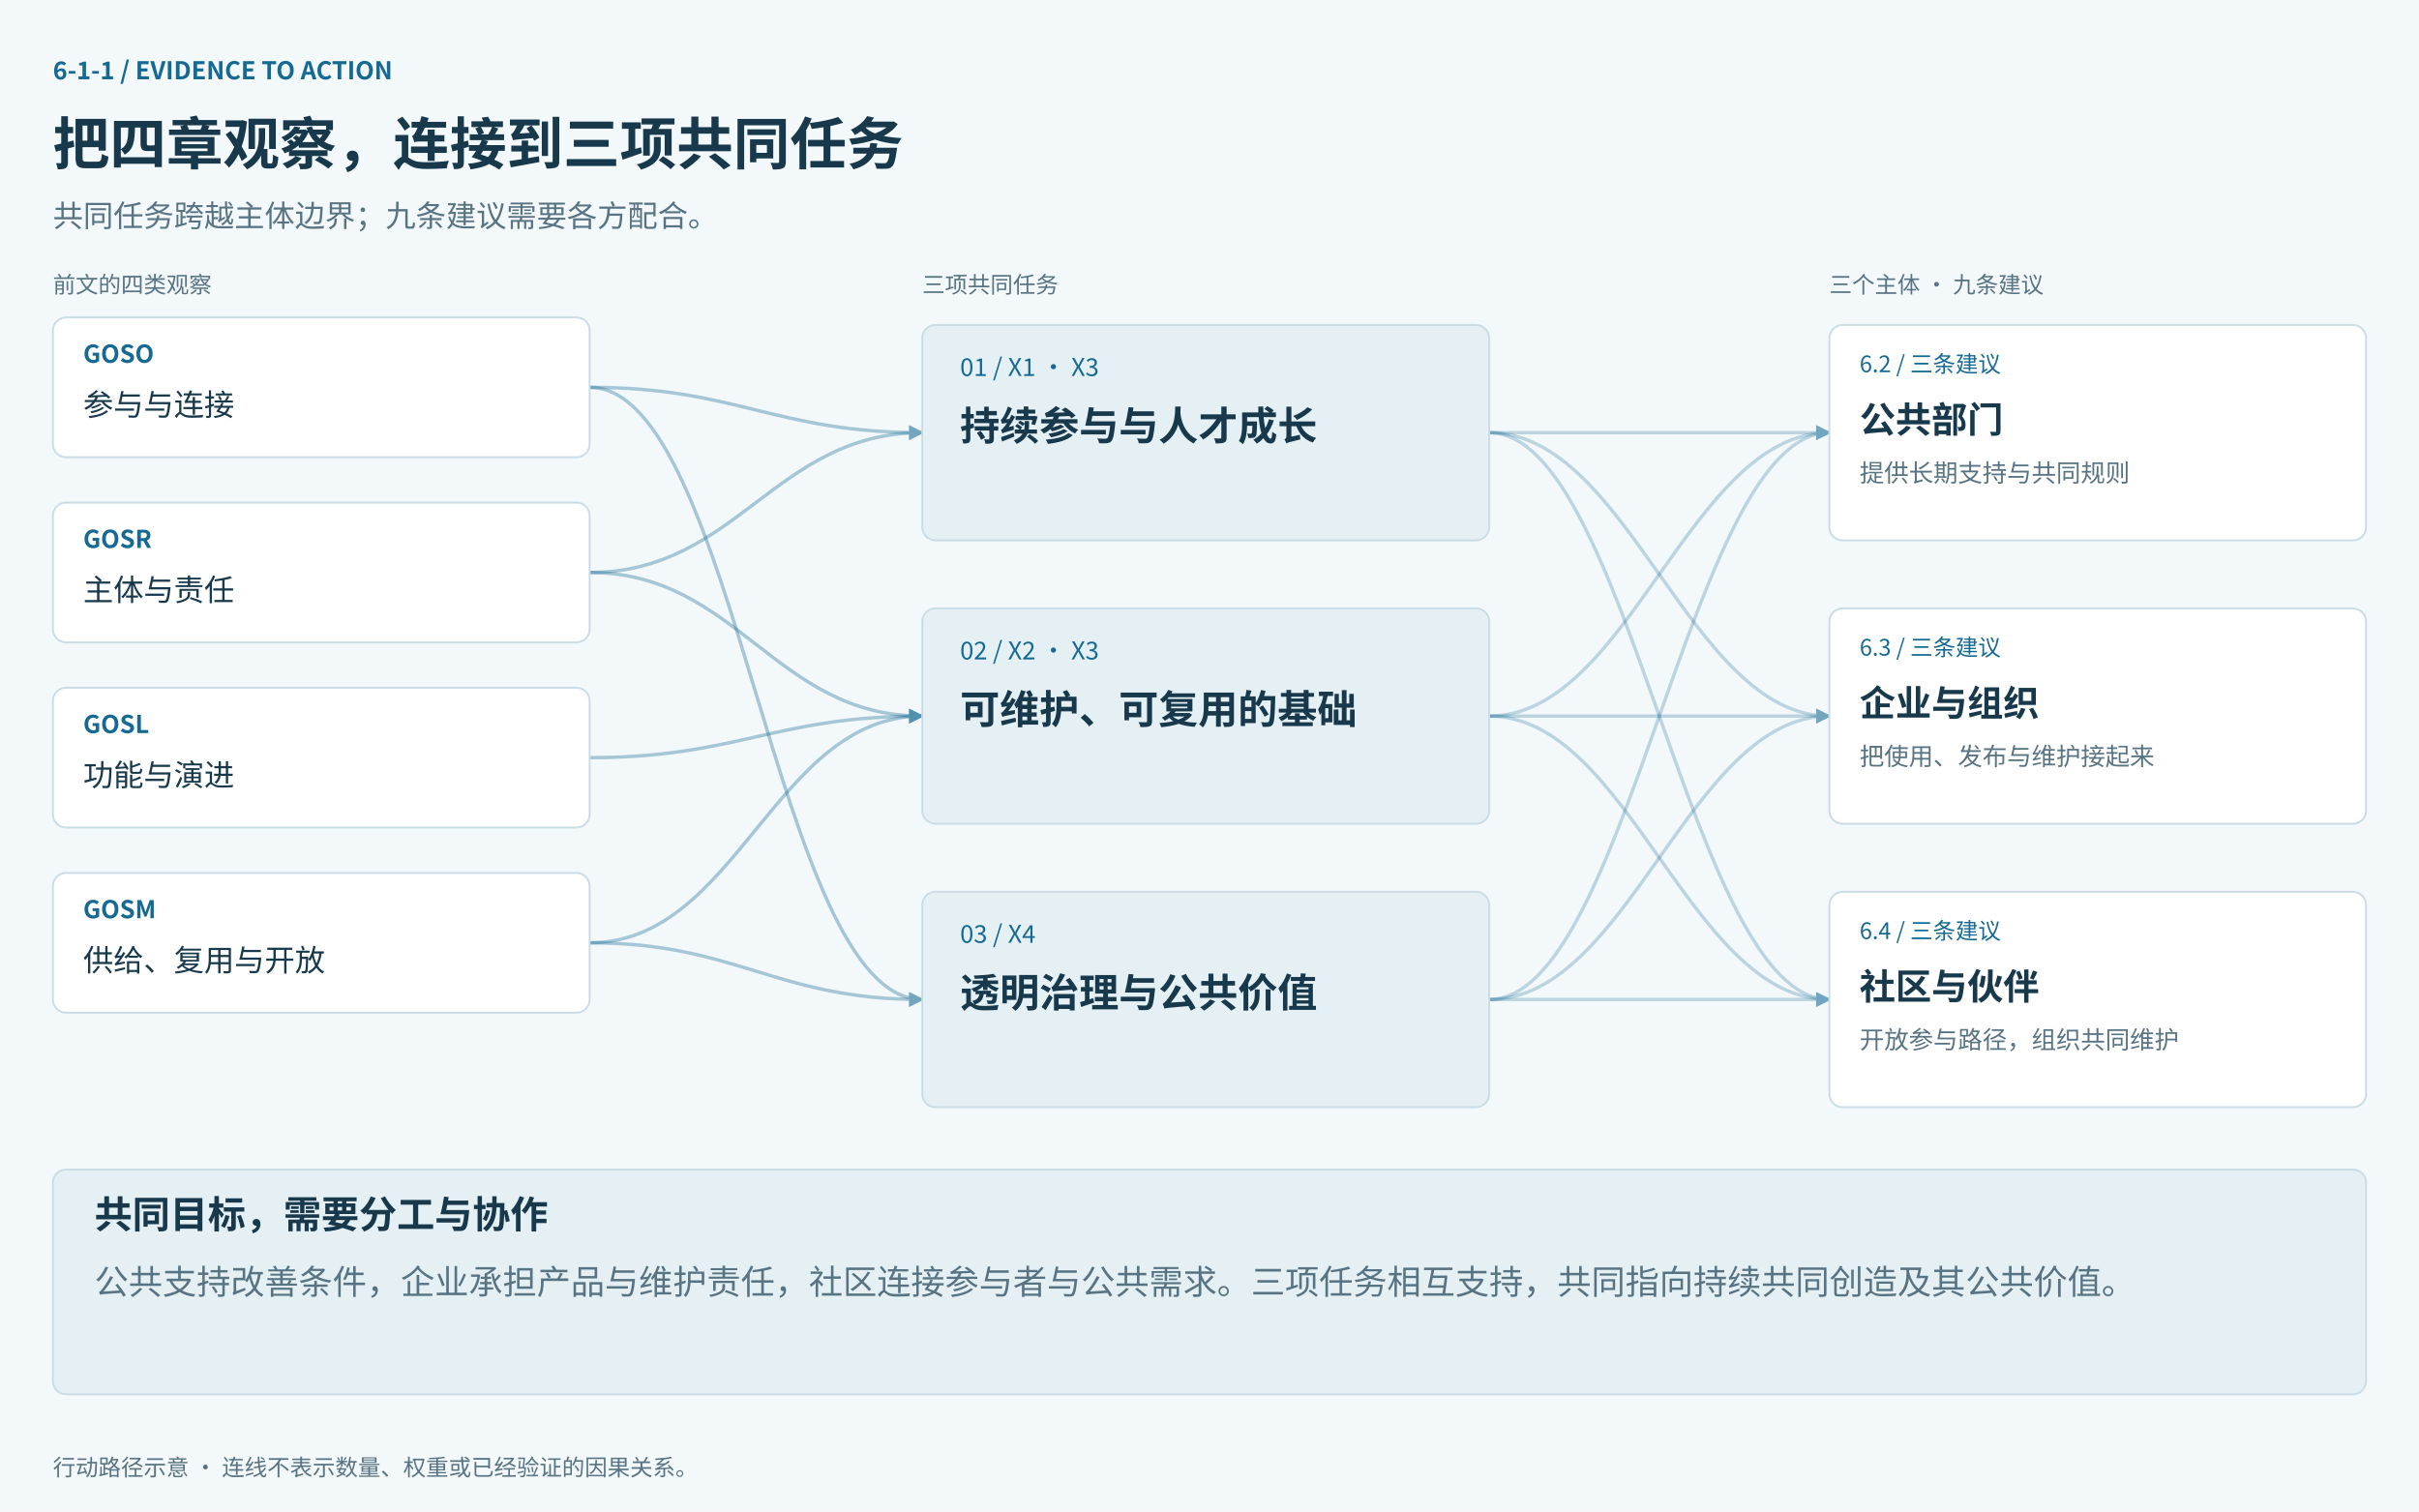
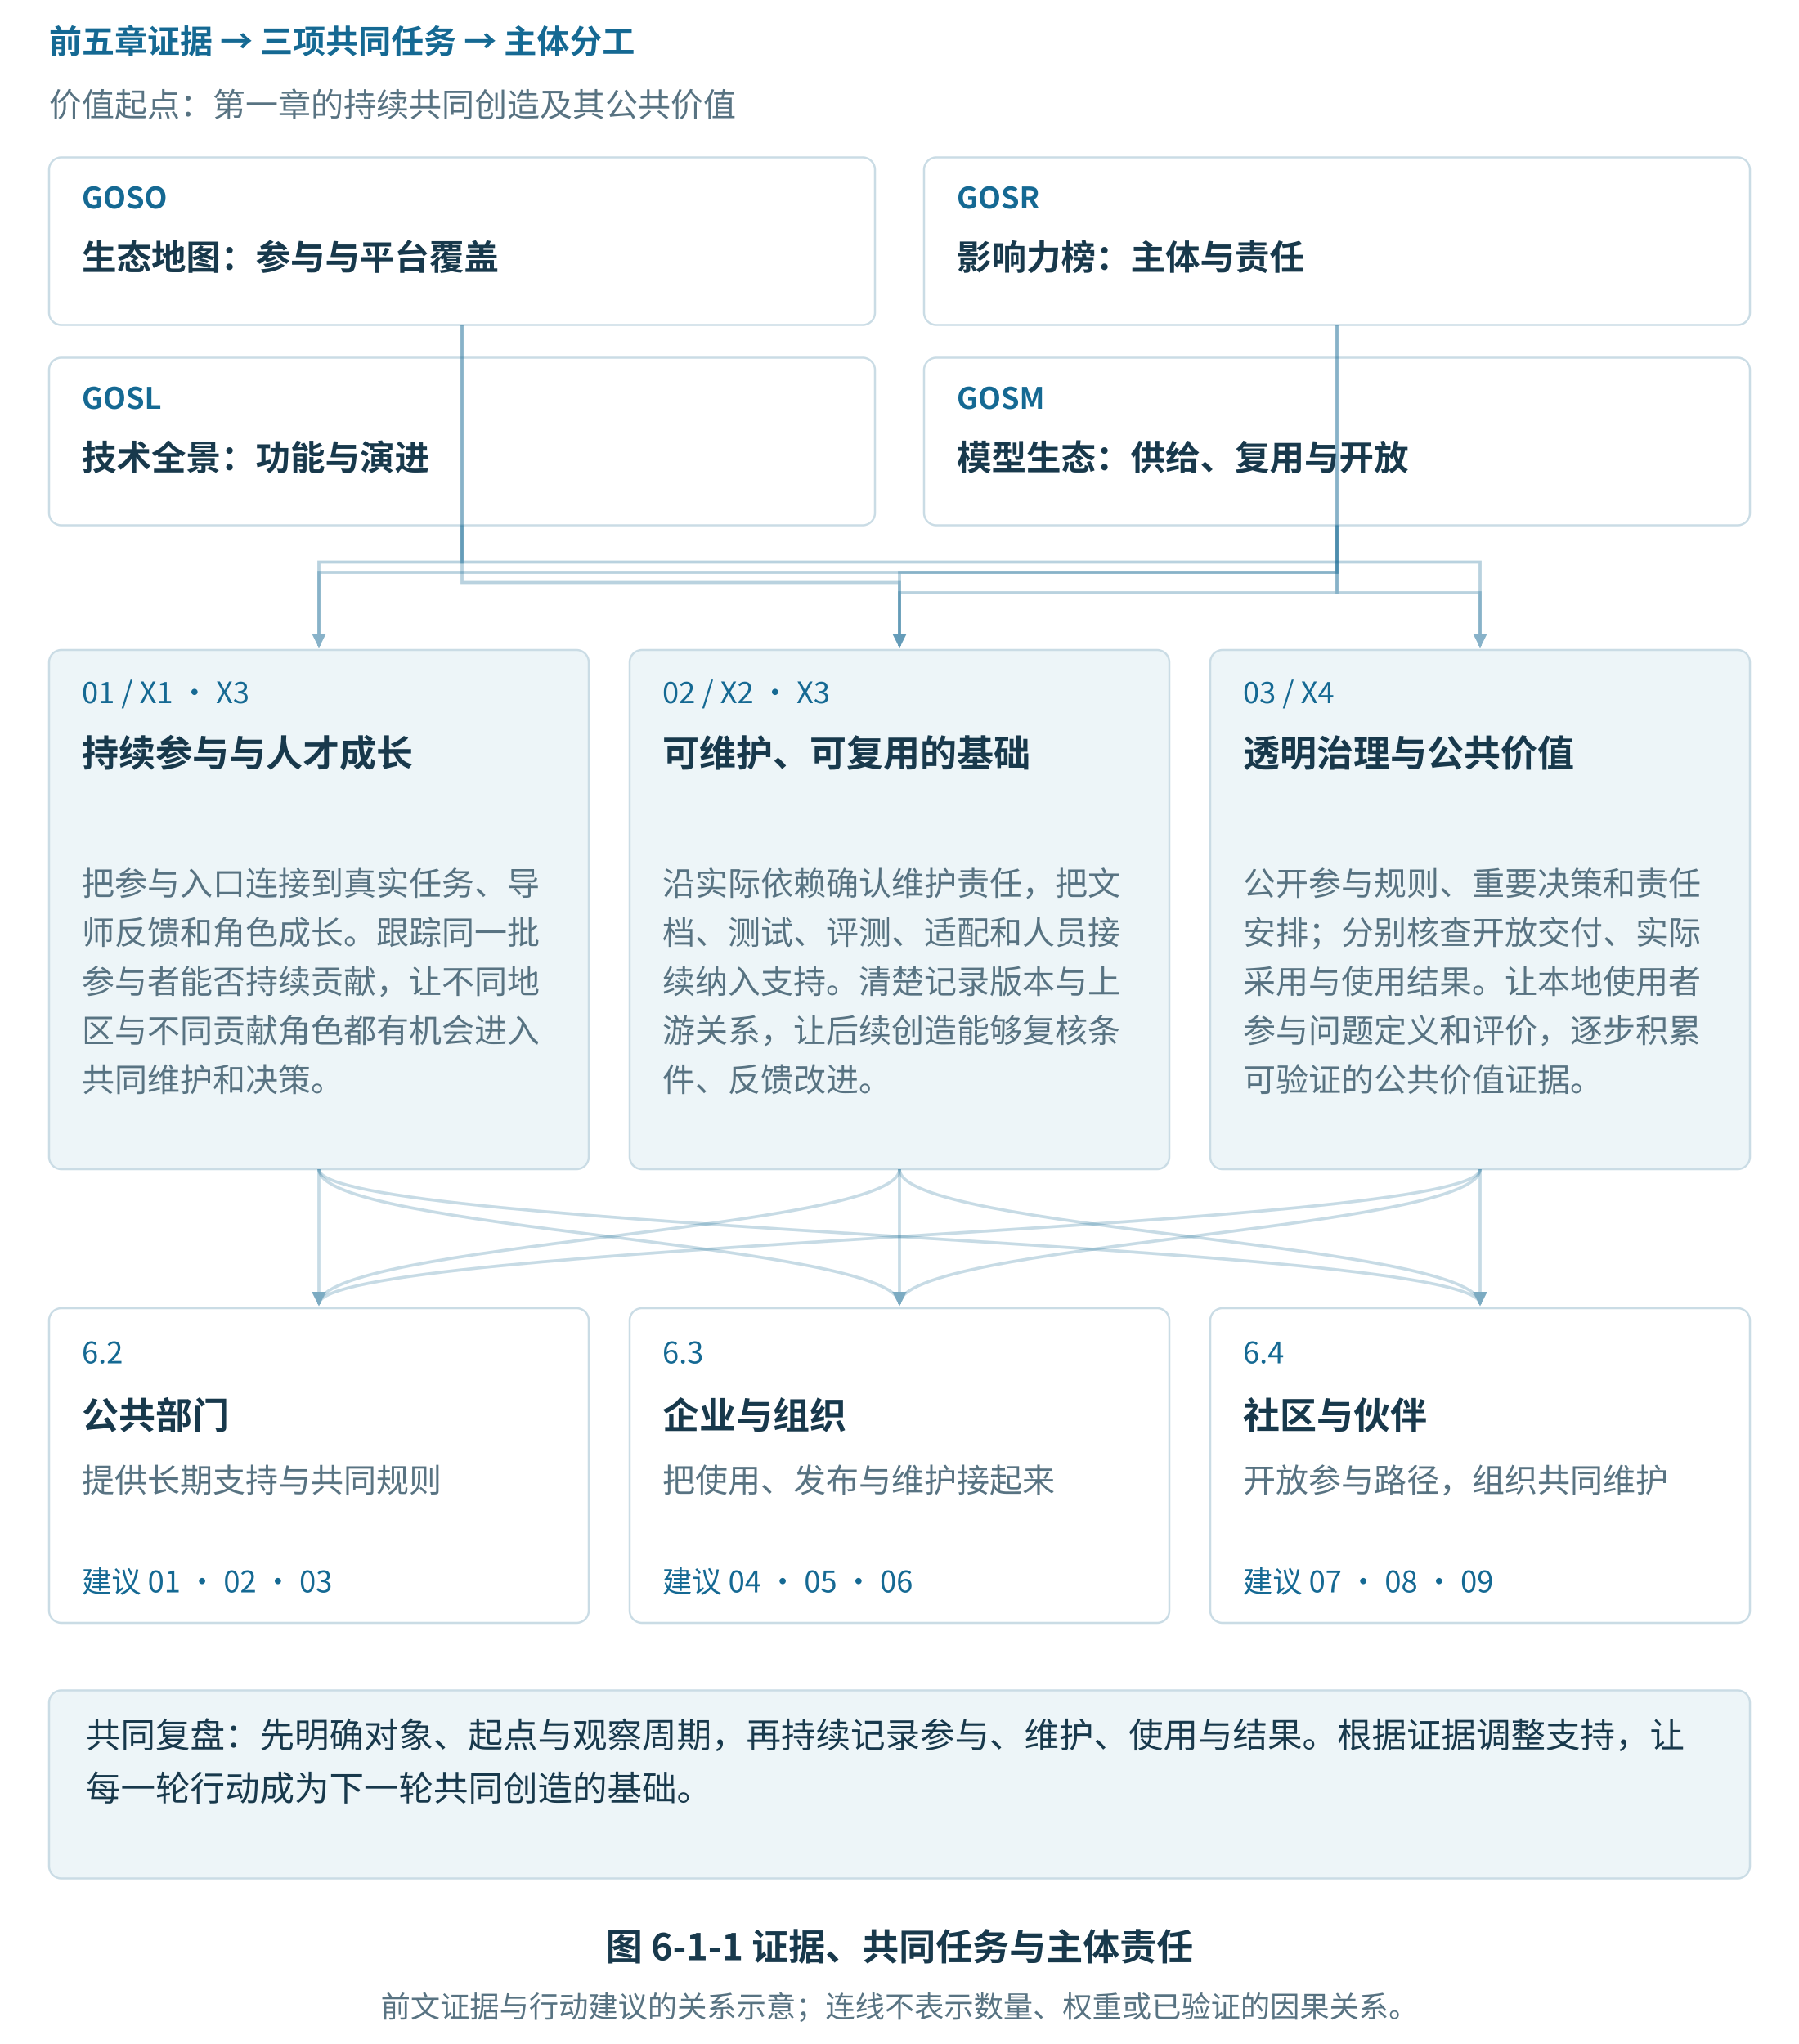
- <svg xmlns="http://www.w3.org/2000/svg" width="1280" height="800" viewBox="0 0 1280 800" role="img">
-   <rect width="1280" height="800" fill="#f3f8fa" />
+ <svg xmlns="http://www.w3.org/2000/svg" width="880" height="1000" viewBox="0 0 880 1000" role="img">
  <defs>
-     <marker id="arrow" markerWidth="8" markerHeight="8" refX="7" refY="4" orient="auto" markerUnits="userSpaceOnUse">
-       <path d="M0 0L8 4L0 8" fill="#156993" />
+     <marker id="arrow" markerWidth="7" markerHeight="7" refX="6" refY="3.5" orient="auto" markerUnits="userSpaceOnUse">
+       <path d="M0 0L7 3.5L0 7" fill="#156993" />
    </marker>
  </defs>
+   <rect width="880" height="1000" fill="#ffffff" />
  <g font-family="Noto Sans CJK SC,Arial,sans-serif" fill="#18394c">
-     <text x="28" y="42" font-size="13" font-weight="600" fill="#156993">6-1-1 / EVIDENCE TO ACTION</text>
-     <text x="28" y="87" font-size="30" font-weight="600" fill="#18394c">把四章观察，连接到三项共同任务</text>
-     <text x="28" y="120" font-size="16" font-weight="400" fill="#587382">共同任务跨越主体边界；九条建议需要各方配合。</text>
-     <path d="M312 205C390 205 410 229 488 229" stroke="#156993" stroke-width="1.8" fill="none" opacity="0.35" marker-end="url(#arrow)" />
-     <path d="M312 205C390 205 410 529 488 529" stroke="#156993" stroke-width="1.8" fill="none" opacity="0.35" marker-end="url(#arrow)" />
-     <path d="M312 303C390 303 410 229 488 229" stroke="#156993" stroke-width="1.8" fill="none" opacity="0.35" marker-end="url(#arrow)" />
-     <path d="M312 303C390 303 410 379 488 379" stroke="#156993" stroke-width="1.8" fill="none" opacity="0.35" marker-end="url(#arrow)" />
-     <path d="M312 401C390 401 410 379 488 379" stroke="#156993" stroke-width="1.8" fill="none" opacity="0.35" marker-end="url(#arrow)" />
-     <path d="M312 499C390 499 410 379 488 379" stroke="#156993" stroke-width="1.8" fill="none" opacity="0.35" marker-end="url(#arrow)" />
-     <path d="M312 499C390 499 410 529 488 529" stroke="#156993" stroke-width="1.8" fill="none" opacity="0.35" marker-end="url(#arrow)" />
-     <path d="M788 229C862 229 894 229 968 229" stroke="#156993" stroke-width="1.8" fill="none" opacity="0.25" marker-end="url(#arrow)" />
-     <path d="M788 229C862 229 894 379 968 379" stroke="#156993" stroke-width="1.8" fill="none" opacity="0.25" marker-end="url(#arrow)" />
-     <path d="M788 229C862 229 894 529 968 529" stroke="#156993" stroke-width="1.8" fill="none" opacity="0.25" marker-end="url(#arrow)" />
-     <path d="M788 379C862 379 894 229 968 229" stroke="#156993" stroke-width="1.8" fill="none" opacity="0.25" marker-end="url(#arrow)" />
-     <path d="M788 379C862 379 894 379 968 379" stroke="#156993" stroke-width="1.8" fill="none" opacity="0.25" marker-end="url(#arrow)" />
-     <path d="M788 379C862 379 894 529 968 529" stroke="#156993" stroke-width="1.8" fill="none" opacity="0.25" marker-end="url(#arrow)" />
-     <path d="M788 529C862 529 894 229 968 229" stroke="#156993" stroke-width="1.8" fill="none" opacity="0.25" marker-end="url(#arrow)" />
-     <path d="M788 529C862 529 894 379 968 379" stroke="#156993" stroke-width="1.8" fill="none" opacity="0.25" marker-end="url(#arrow)" />
-     <path d="M788 529C862 529 894 529 968 529" stroke="#156993" stroke-width="1.8" fill="none" opacity="0.25" marker-end="url(#arrow)" />
-     <text x="28" y="155" font-size="12" font-weight="400" fill="#587382">前文的四类观察</text>
-     <text x="488" y="155" font-size="12" font-weight="400" fill="#587382">三项共同任务</text>
-     <text x="968" y="155" font-size="12" font-weight="400" fill="#587382">三个主体 · 九条建议</text>
-     <rect x="28" y="168" width="284" height="74" rx="7" fill="#fff" stroke="#cadce5" />
-     <text x="44" y="192" font-size="13" font-weight="600" fill="#156993">GOSO</text>
-     <text x="44" y="220" font-size="16" font-weight="400" fill="#18394c">参与与连接</text>
-     <rect x="28" y="266" width="284" height="74" rx="7" fill="#fff" stroke="#cadce5" />
-     <text x="44" y="290" font-size="13" font-weight="600" fill="#156993">GOSR</text>
-     <text x="44" y="318" font-size="16" font-weight="400" fill="#18394c">主体与责任</text>
-     <rect x="28" y="364" width="284" height="74" rx="7" fill="#fff" stroke="#cadce5" />
-     <text x="44" y="388" font-size="13" font-weight="600" fill="#156993">GOSL</text>
-     <text x="44" y="416" font-size="16" font-weight="400" fill="#18394c">功能与演进</text>
-     <rect x="28" y="462" width="284" height="74" rx="7" fill="#fff" stroke="#cadce5" />
-     <text x="44" y="486" font-size="13" font-weight="600" fill="#156993">GOSM</text>
-     <text x="44" y="514" font-size="16" font-weight="400" fill="#18394c">供给、复用与开放</text>
-     <rect x="488" y="172" width="300" height="114" rx="7" fill="#e5f0f4" stroke="#cadce5" />
-     <text x="508" y="199" font-size="13" font-weight="400" fill="#156993">01 / X1 · X3</text>
-     <text x="508" y="233" font-size="21" font-weight="600" fill="#18394c">持续参与与人才成长</text>
-     <rect x="488" y="322" width="300" height="114" rx="7" fill="#e5f0f4" stroke="#cadce5" />
-     <text x="508" y="349" font-size="13" font-weight="400" fill="#156993">02 / X2 · X3</text>
-     <text x="508" y="383" font-size="21" font-weight="600" fill="#18394c">可维护、可复用的基础</text>
-     <rect x="488" y="472" width="300" height="114" rx="7" fill="#e5f0f4" stroke="#cadce5" />
-     <text x="508" y="499" font-size="13" font-weight="400" fill="#156993">03 / X4</text>
-     <text x="508" y="533" font-size="21" font-weight="600" fill="#18394c">透明治理与公共价值</text>
-     <rect x="968" y="172" width="284" height="114" rx="7" fill="#fff" stroke="#cadce5" />
-     <text x="984" y="197" font-size="12" font-weight="400" fill="#156993">6.2 / 三条建议</text>
-     <text x="984" y="229" font-size="19" font-weight="600" fill="#18394c">公共部门</text>
-     <text x="984" y="255" font-size="13" font-weight="400" fill="#587382">提供长期支持与共同规则</text>
-     <rect x="968" y="322" width="284" height="114" rx="7" fill="#fff" stroke="#cadce5" />
-     <text x="984" y="347" font-size="12" font-weight="400" fill="#156993">6.3 / 三条建议</text>
-     <text x="984" y="379" font-size="19" font-weight="600" fill="#18394c">企业与组织</text>
-     <text x="984" y="405" font-size="13" font-weight="400" fill="#587382">把使用、发布与维护接起来</text>
-     <rect x="968" y="472" width="284" height="114" rx="7" fill="#fff" stroke="#cadce5" />
-     <text x="984" y="497" font-size="12" font-weight="400" fill="#156993">6.4 / 三条建议</text>
-     <text x="984" y="529" font-size="19" font-weight="600" fill="#18394c">社区与伙伴</text>
-     <text x="984" y="555" font-size="13" font-weight="400" fill="#587382">开放参与路径，组织共同维护</text>
-     <rect x="28" y="619" width="1224" height="119" rx="7" fill="#e5f0f4" stroke="#cadce5" />
-     <text x="50" y="650" font-size="20" font-weight="600" fill="#18394c">共同目标，需要分工与协作</text>
-     <text x="50" y="685" font-size="18" font-weight="400" fill="#587382">公共支持改善条件，企业承担产品与维护责任，社区连接参与者与公共需求。三项任务相互支持，共同指向持续共同创造及其公共价值。</text>
-     <text x="28" y="781" font-size="12" font-weight="400" fill="#587382">行动路径示意 · 连线不表示数量、权重或已经验证的因果关系。</text>
+     <text x="24" y="26" text-anchor="start" font-size="16" font-weight="600" fill="#156993">前五章证据 → 三项共同任务 → 主体分工</text>
+     <text x="24" y="57" text-anchor="start" font-size="16" font-weight="400" fill="#587382">价值起点：第一章的持续共同创造及其公共价值</text>
+     <rect x="24" y="77" width="404" height="82" rx="6" fill="#ffffff" stroke="#cadce5" />
+     <text x="40" y="102" text-anchor="start" font-size="14.5" font-weight="600" fill="#156993">GOSO</text>
+     <text x="40" y="132" text-anchor="start" font-size="17" font-weight="600" fill="#18394c">生态地图：参与与平台覆盖</text>
+     <rect x="452" y="77" width="404" height="82" rx="6" fill="#ffffff" stroke="#cadce5" />
+     <text x="468" y="102" text-anchor="start" font-size="14.5" font-weight="600" fill="#156993">GOSR</text>
+     <text x="468" y="132" text-anchor="start" font-size="17" font-weight="600" fill="#18394c">影响力榜：主体与责任</text>
+     <rect x="24" y="175" width="404" height="82" rx="6" fill="#ffffff" stroke="#cadce5" />
+     <text x="40" y="200" text-anchor="start" font-size="14.5" font-weight="600" fill="#156993">GOSL</text>
+     <text x="40" y="230" text-anchor="start" font-size="17" font-weight="600" fill="#18394c">技术全景：功能与演进</text>
+     <rect x="452" y="175" width="404" height="82" rx="6" fill="#ffffff" stroke="#cadce5" />
+     <text x="468" y="200" text-anchor="start" font-size="14.5" font-weight="600" fill="#156993">GOSM</text>
+     <text x="468" y="230" text-anchor="start" font-size="17" font-weight="600" fill="#18394c">模型生态：供给、复用与开放</text>
+     <path d="M226 159V275H156V316" stroke="#156993" stroke-width="1.5" fill="none" opacity="0.3" marker-end="url(#arrow)" />
+     <path d="M226 159V275H724V316" stroke="#156993" stroke-width="1.5" fill="none" opacity="0.3" marker-end="url(#arrow)" />
+     <path d="M654 159V280H156V316" stroke="#156993" stroke-width="1.5" fill="none" opacity="0.3" marker-end="url(#arrow)" />
+     <path d="M654 159V280H440V316" stroke="#156993" stroke-width="1.5" fill="none" opacity="0.3" marker-end="url(#arrow)" />
+     <path d="M226 257V285H440V316" stroke="#156993" stroke-width="1.5" fill="none" opacity="0.3" marker-end="url(#arrow)" />
+     <path d="M654 257V290H440V316" stroke="#156993" stroke-width="1.5" fill="none" opacity="0.3" marker-end="url(#arrow)" />
+     <path d="M654 257V290H724V316" stroke="#156993" stroke-width="1.5" fill="none" opacity="0.3" marker-end="url(#arrow)" />
+     <rect x="24" y="318" width="264" height="254" rx="6" fill="#edf5f8" stroke="#cadce5" />
+     <text x="40" y="344" text-anchor="start" font-size="14.5" font-weight="400" fill="#156993">01 / X1 · X3</text>
+     <text x="40" y="375" text-anchor="start" font-size="18" font-weight="600" fill="#18394c">持续参与与人才成长</text>
+     <text x="40" y="438" text-anchor="start" font-size="16" font-weight="400" fill="#587382">把参与入口连接到真实任务、导</text>
+     <text x="40" y="462" text-anchor="start" font-size="16" font-weight="400" fill="#587382">师反馈和角色成长。跟踪同一批</text>
+     <text x="40" y="486" text-anchor="start" font-size="16" font-weight="400" fill="#587382">参与者能否持续贡献，让不同地</text>
+     <text x="40" y="510" text-anchor="start" font-size="16" font-weight="400" fill="#587382">区与不同贡献角色都有机会进入</text>
+     <text x="40" y="534" text-anchor="start" font-size="16" font-weight="400" fill="#587382">共同维护和决策。</text>
+     <rect x="308" y="318" width="264" height="254" rx="6" fill="#edf5f8" stroke="#cadce5" />
+     <text x="324" y="344" text-anchor="start" font-size="14.5" font-weight="400" fill="#156993">02 / X2 · X3</text>
+     <text x="324" y="375" text-anchor="start" font-size="18" font-weight="600" fill="#18394c">可维护、可复用的基础</text>
+     <text x="324" y="438" text-anchor="start" font-size="16" font-weight="400" fill="#587382">沿实际依赖确认维护责任，把文</text>
+     <text x="324" y="462" text-anchor="start" font-size="16" font-weight="400" fill="#587382">档、测试、评测、适配和人员接</text>
+     <text x="324" y="486" text-anchor="start" font-size="16" font-weight="400" fill="#587382">续纳入支持。清楚记录版本与上</text>
+     <text x="324" y="510" text-anchor="start" font-size="16" font-weight="400" fill="#587382">游关系，让后续创造能够复核条</text>
+     <text x="324" y="534" text-anchor="start" font-size="16" font-weight="400" fill="#587382">件、反馈改进。</text>
+     <rect x="592" y="318" width="264" height="254" rx="6" fill="#edf5f8" stroke="#cadce5" />
+     <text x="608" y="344" text-anchor="start" font-size="14.5" font-weight="400" fill="#156993">03 / X4</text>
+     <text x="608" y="375" text-anchor="start" font-size="18" font-weight="600" fill="#18394c">透明治理与公共价值</text>
+     <text x="608" y="438" text-anchor="start" font-size="16" font-weight="400" fill="#587382">公开参与规则、重要决策和责任</text>
+     <text x="608" y="462" text-anchor="start" font-size="16" font-weight="400" fill="#587382">安排；分别核查开放交付、实际</text>
+     <text x="608" y="486" text-anchor="start" font-size="16" font-weight="400" fill="#587382">采用与使用结果。让本地使用者</text>
+     <text x="608" y="510" text-anchor="start" font-size="16" font-weight="400" fill="#587382">参与问题定义和评价，逐步积累</text>
+     <text x="608" y="534" text-anchor="start" font-size="16" font-weight="400" fill="#587382">可验证的公共价值证据。</text>
+     <path d="M156 572C156 602 156 608 156 638" stroke="#156993" stroke-width="1.5" fill="none" opacity="0.24" marker-end="url(#arrow)" />
+     <path d="M156 572C156 602 440 608 440 638" stroke="#156993" stroke-width="1.5" fill="none" opacity="0.24" marker-end="url(#arrow)" />
+     <path d="M156 572C156 602 724 608 724 638" stroke="#156993" stroke-width="1.5" fill="none" opacity="0.24" marker-end="url(#arrow)" />
+     <path d="M440 572C440 602 156 608 156 638" stroke="#156993" stroke-width="1.5" fill="none" opacity="0.24" marker-end="url(#arrow)" />
+     <path d="M440 572C440 602 440 608 440 638" stroke="#156993" stroke-width="1.5" fill="none" opacity="0.24" marker-end="url(#arrow)" />
+     <path d="M440 572C440 602 724 608 724 638" stroke="#156993" stroke-width="1.5" fill="none" opacity="0.24" marker-end="url(#arrow)" />
+     <path d="M724 572C724 602 156 608 156 638" stroke="#156993" stroke-width="1.5" fill="none" opacity="0.24" marker-end="url(#arrow)" />
+     <path d="M724 572C724 602 440 608 440 638" stroke="#156993" stroke-width="1.5" fill="none" opacity="0.24" marker-end="url(#arrow)" />
+     <path d="M724 572C724 602 724 608 724 638" stroke="#156993" stroke-width="1.5" fill="none" opacity="0.24" marker-end="url(#arrow)" />
+     <rect x="24" y="640" width="264" height="154" rx="6" fill="#ffffff" stroke="#cadce5" />
+     <text x="40" y="667" text-anchor="start" font-size="14.5" font-weight="400" fill="#156993">6.2</text>
+     <text x="40" y="699" text-anchor="start" font-size="18" font-weight="600" fill="#18394c">公共部门</text>
+     <text x="40" y="730" text-anchor="start" font-size="16" font-weight="400" fill="#587382">提供长期支持与共同规则</text>
+     <text x="40" y="779" text-anchor="start" font-size="14.5" font-weight="400" fill="#156993">建议 01 · 02 · 03</text>
+     <rect x="308" y="640" width="264" height="154" rx="6" fill="#ffffff" stroke="#cadce5" />
+     <text x="324" y="667" text-anchor="start" font-size="14.5" font-weight="400" fill="#156993">6.3</text>
+     <text x="324" y="699" text-anchor="start" font-size="18" font-weight="600" fill="#18394c">企业与组织</text>
+     <text x="324" y="730" text-anchor="start" font-size="16" font-weight="400" fill="#587382">把使用、发布与维护接起来</text>
+     <text x="324" y="779" text-anchor="start" font-size="14.5" font-weight="400" fill="#156993">建议 04 · 05 · 06</text>
+     <rect x="592" y="640" width="264" height="154" rx="6" fill="#ffffff" stroke="#cadce5" />
+     <text x="608" y="667" text-anchor="start" font-size="14.5" font-weight="400" fill="#156993">6.4</text>
+     <text x="608" y="699" text-anchor="start" font-size="18" font-weight="600" fill="#18394c">社区与伙伴</text>
+     <text x="608" y="730" text-anchor="start" font-size="16" font-weight="400" fill="#587382">开放参与路径，组织共同维护</text>
+     <text x="608" y="779" text-anchor="start" font-size="14.5" font-weight="400" fill="#156993">建议 07 · 08 · 09</text>
+     <rect x="24" y="827" width="832" height="92" rx="6" fill="#edf5f8" stroke="#cadce5" />
+     <text x="42" y="855" text-anchor="start" font-size="17" font-weight="400" fill="#18394c">共同复盘：先明确对象、起点与观察周期，再持续记录参与、维护、使用与结果。根据证据调整支持，让</text>
+     <text x="42" y="881" text-anchor="start" font-size="17" font-weight="400" fill="#18394c">每一轮行动成为下一轮共同创造的基础。</text>
+     <text x="440" y="959" text-anchor="middle" font-size="18" font-weight="600" fill="#18394c">图 6-1-1 证据、共同任务与主体责任</text>
+     <text x="440" y="987" text-anchor="middle" font-size="14.5" font-weight="400" fill="#587382">前文证据与行动建议的关系示意；连线不表示数量、权重或已验证的因果关系。</text>
  </g>
</svg>
